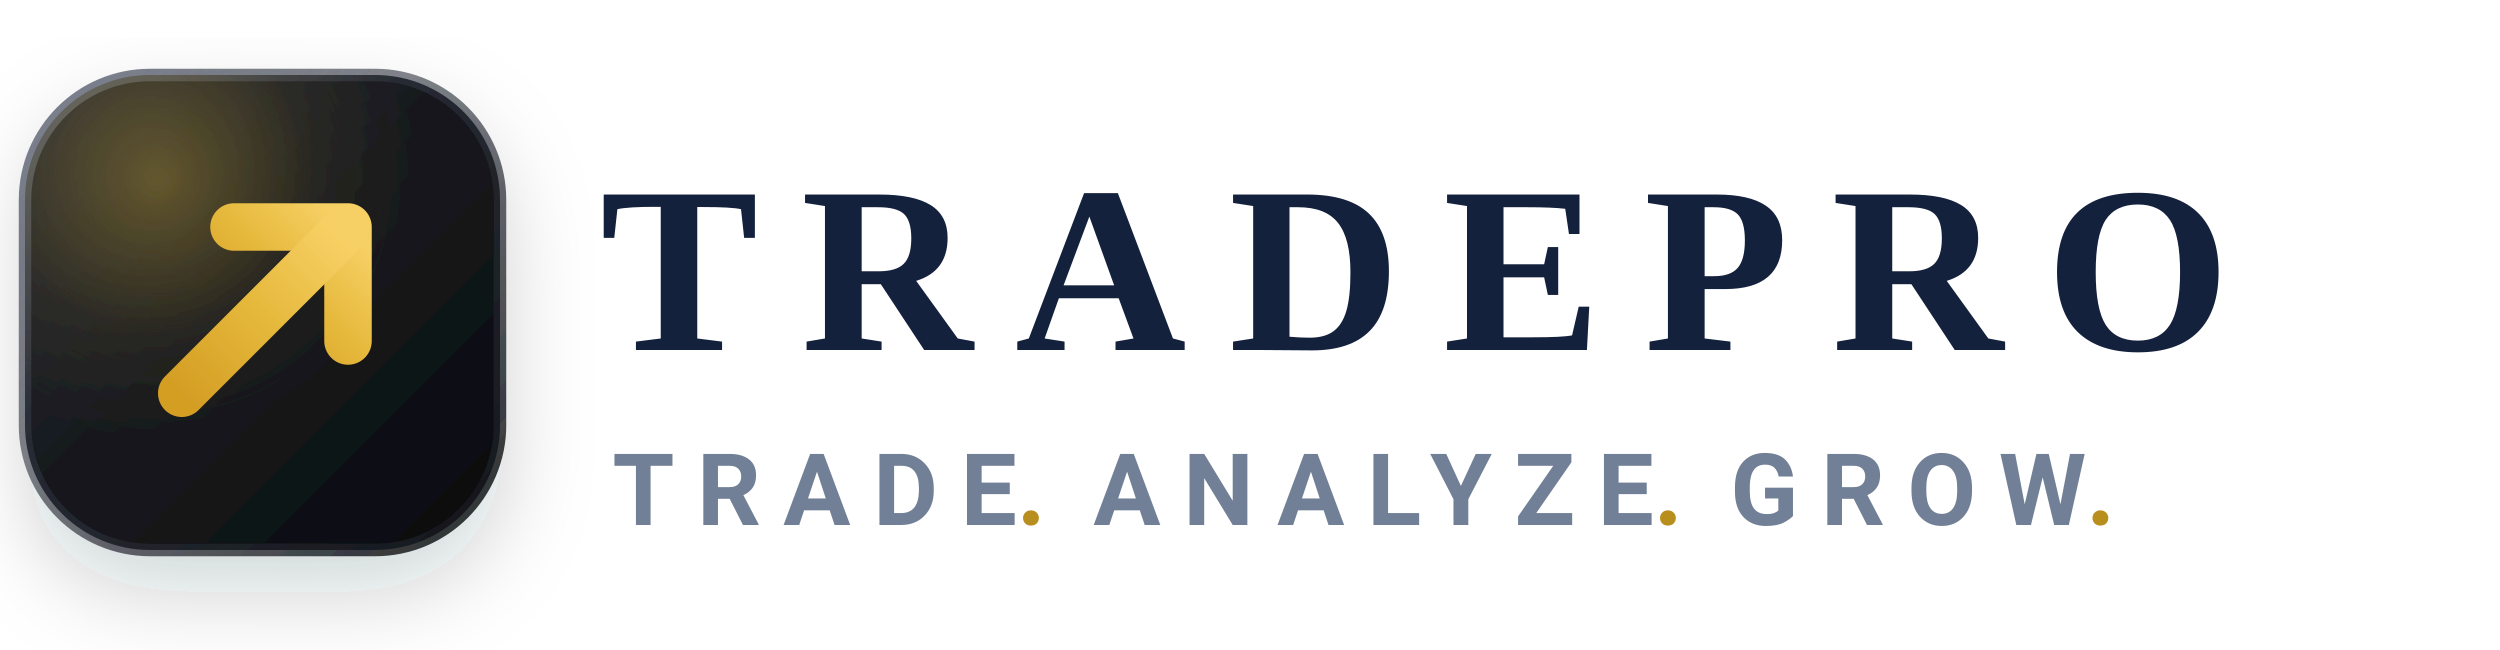
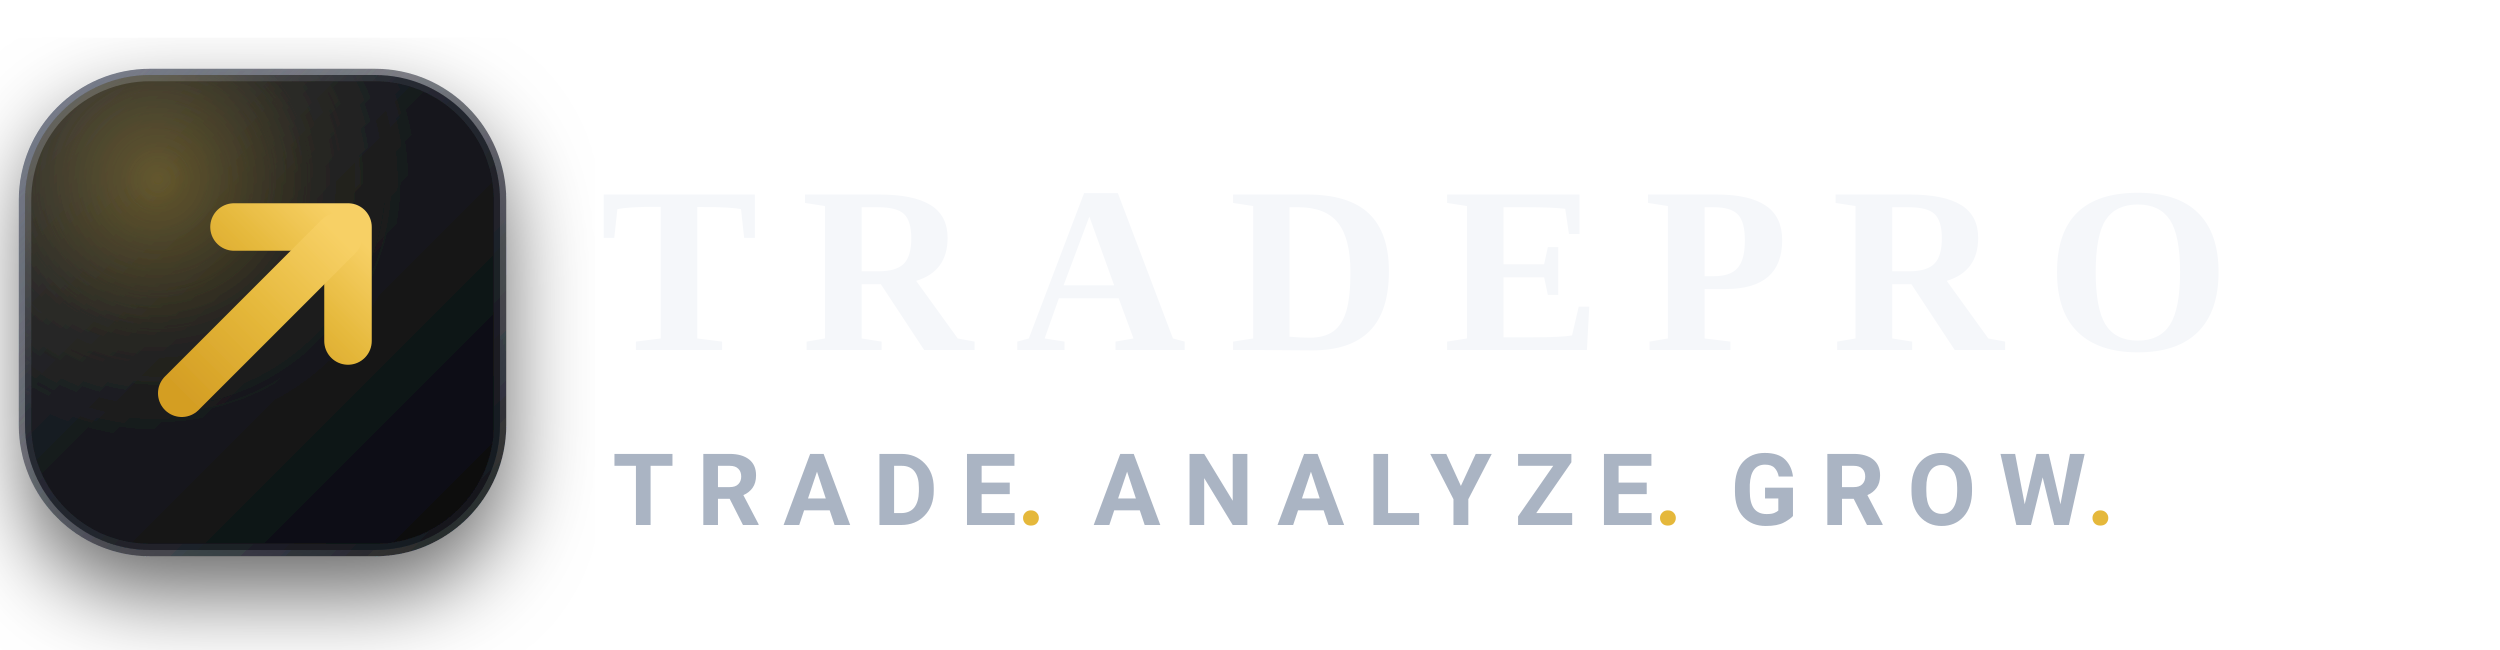
<svg xmlns="http://www.w3.org/2000/svg" viewBox="0 0 200 52" width="200" height="52" fill="none">
  <defs>
-     <linearGradient id="logoSquircleBg" x1="0%" y1="0%" x2="100%" y2="100%">
+     <linearGradient id="logoDarkSquircleBg" x1="0%" y1="0%" x2="100%" y2="100%">
      <stop offset="0%" stop-color="#282B33" />
      <stop offset="45%" stop-color="#17191E" />
      <stop offset="100%" stop-color="#0A0B0E" />
    </linearGradient>
-     <radialGradient id="logoGoldShimmer" cx="28%" cy="22%" r="55%">
+     <radialGradient id="logoDarkGoldShimmer" cx="28%" cy="22%" r="55%">
      <stop offset="0%" stop-color="#D4AF37" stop-opacity="0.38" />
      <stop offset="60%" stop-color="#D4AF37" stop-opacity="0.08" />
      <stop offset="100%" stop-color="#D4AF37" stop-opacity="0" />
    </radialGradient>
-     <linearGradient id="logoSquircleBorder" x1="0%" y1="0%" x2="100%" y2="100%">
+     <linearGradient id="logoDarkSquircleBorder" x1="0%" y1="0%" x2="100%" y2="100%">
      <stop offset="0%" stop-color="#646B7C" stop-opacity="0.85" />
      <stop offset="40%" stop-color="#30343F" stop-opacity="0.6" />
      <stop offset="100%" stop-color="#15171C" stop-opacity="0.9" />
    </linearGradient>
-     <linearGradient id="logoArrowGold" x1="0%" y1="100%" x2="100%" y2="0%">
+     <linearGradient id="logoDarkArrowGold" x1="0%" y1="100%" x2="100%" y2="0%">
      <stop offset="0%" stop-color="#D49E24" />
      <stop offset="50%" stop-color="#E5B83B" />
      <stop offset="100%" stop-color="#F7D065" />
    </linearGradient>
-     <filter id="logoSquircleShadow" x="-20%" y="-20%" width="140%" height="150%">
-       <feDropShadow dx="0" dy="3" stdDeviation="3.5" flood-color="#111C2E" flood-opacity="0.18" />
+     <filter id="logoDarkSquircleShadow" x="-20%" y="-20%" width="140%" height="150%">
+       <feDropShadow dx="0" dy="3" stdDeviation="3.5" flood-color="#000000" flood-opacity="0.6" />
    </filter>
  </defs>
-   <g transform="translate(2, 6)" filter="url(#logoSquircleShadow)">
-     <rect x="0" y="0" width="38" height="38" rx="10" fill="url(#logoSquircleBg)" stroke="url(#logoSquircleBorder)" stroke-width="1" />
-     <rect x="0" y="0" width="38" height="38" rx="10" fill="url(#logoGoldShimmer)" />
+   <g transform="translate(2, 6)" filter="url(#logoDarkSquircleShadow)">
+     <rect x="0" y="0" width="38" height="38" rx="10" fill="url(#logoDarkSquircleBg)" stroke="url(#logoDarkSquircleBorder)" stroke-width="1" />
+     <rect x="0" y="0" width="38" height="38" rx="10" fill="url(#logoDarkGoldShimmer)" />
    <g transform="scale(0.38)">
-       <path d="M 44 32 L 68 32 L 68 56" stroke="url(#logoArrowGold)" stroke-width="10" stroke-linecap="round" stroke-linejoin="round" fill="none" />
-       <path d="M 33 67 L 66 34" stroke="url(#logoArrowGold)" stroke-width="10" stroke-linecap="round" fill="none" />
+       <path d="M 44 32 L 68 32 L 68 56" stroke="url(#logoDarkArrowGold)" stroke-width="10" stroke-linecap="round" stroke-linejoin="round" fill="none" />
+       <path d="M 33 67 L 66 34" stroke="url(#logoDarkArrowGold)" stroke-width="10" stroke-linecap="round" fill="none" />
    </g>
  </g>
-   <text x="48" y="28" font-family="'Playfair Display', Georgia, 'Times New Roman', serif" font-size="19" font-weight="700" letter-spacing="3.4px" fill="#14213D">
+   <text x="48" y="28" font-family="'Playfair Display', Georgia, 'Times New Roman', serif" font-size="19" font-weight="700" letter-spacing="3.4px" fill="#F5F7FA">
    TRADEPRO
  </text>
-   <text x="49" y="42" font-family="-apple-system, BlinkMacSystemFont, 'Segoe UI', Roboto, sans-serif" font-size="8" font-weight="700" letter-spacing="1.8px" fill="#718096">
-     TRADE<tspan fill="#B88E1F">.</tspan> ANALYZE<tspan fill="#B88E1F">.</tspan> GROW<tspan fill="#B88E1F">.</tspan>
+   <text x="49" y="42" font-family="-apple-system, BlinkMacSystemFont, 'Segoe UI', Roboto, sans-serif" font-size="8" font-weight="700" letter-spacing="1.8px" fill="#AAB4C3">
+     TRADE<tspan fill="#E5B83B">.</tspan> ANALYZE<tspan fill="#E5B83B">.</tspan> GROW<tspan fill="#E5B83B">.</tspan>
  </text>
</svg>
